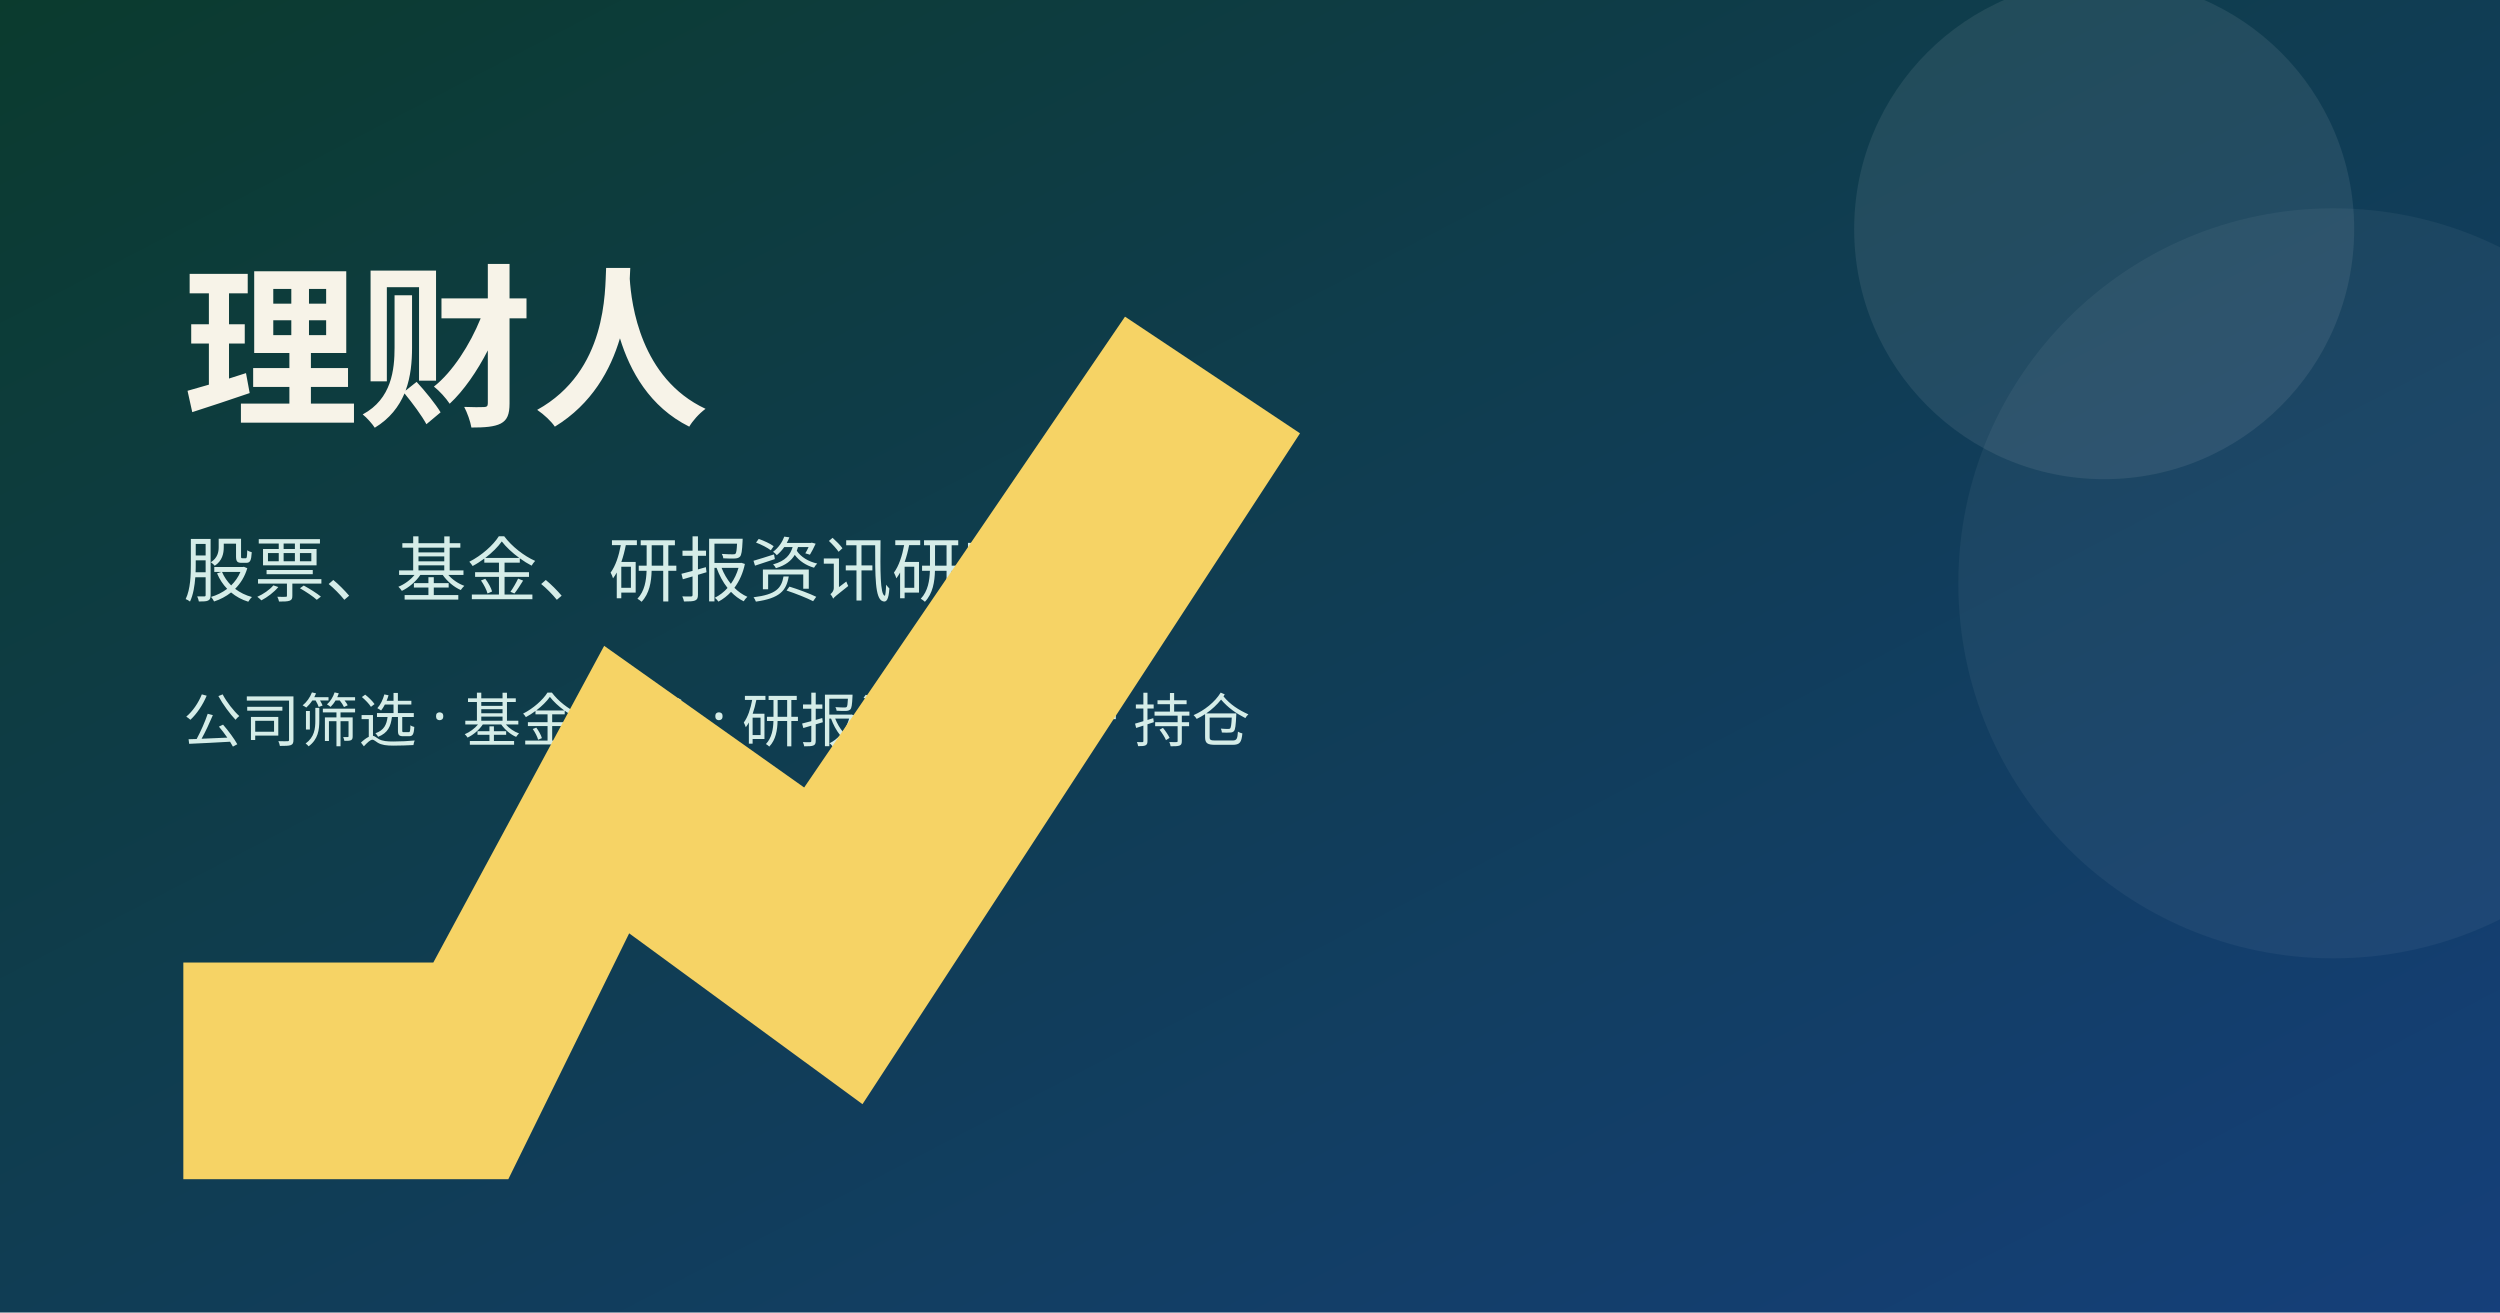
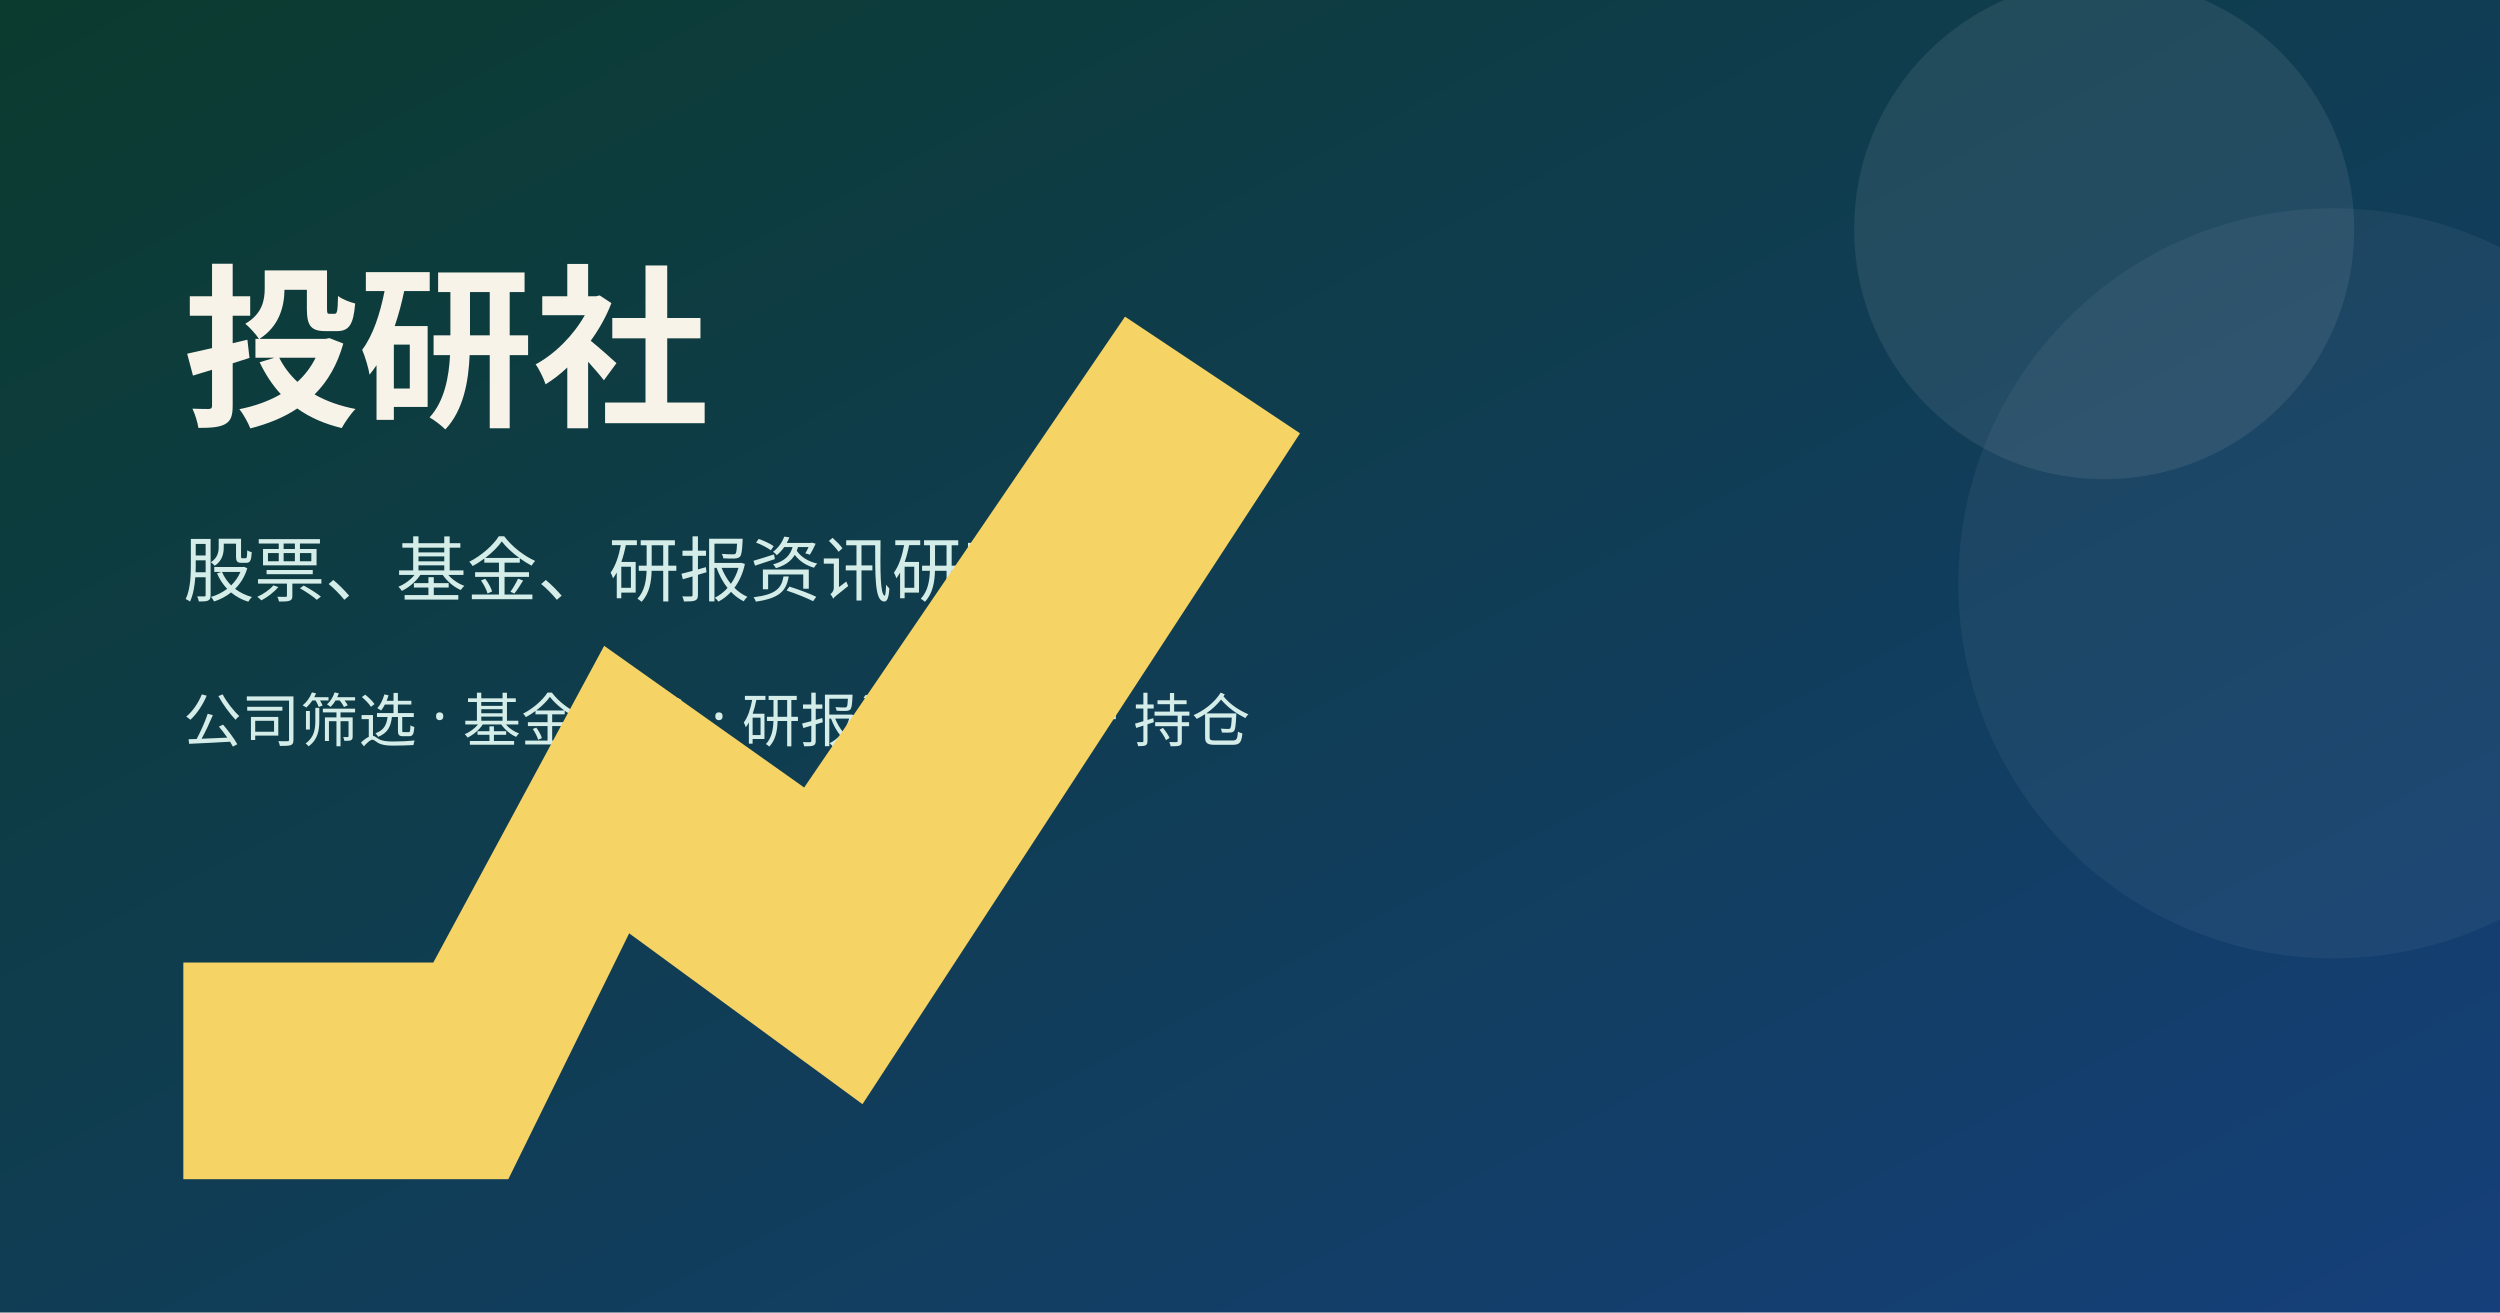
- <svg xmlns="http://www.w3.org/2000/svg" viewBox="0 0 1200 630" role="img" aria-label="理财人">
+ <svg xmlns="http://www.w3.org/2000/svg" viewBox="0 0 1200 630" role="img" aria-label="投研社">
  <defs>
    <linearGradient id="bg" x1="0" x2="1" y1="0" y2="1">
      <stop offset="0%" stop-color="#0b3b2e" />
      <stop offset="100%" stop-color="#153f7a" />
    </linearGradient>
  </defs>
  <rect width="1200" height="630" fill="url(#bg)" />
  <circle cx="1010" cy="110" r="120" fill="#ffffff" fill-opacity="0.08" />
  <circle cx="1120" cy="280" r="180" fill="#ffffff" fill-opacity="0.05" />
-   <text x="88" y="198" fill="#f7f3e8" font-family="Georgia, serif" font-size="84" font-weight="700">理财人</text>
+   <text x="88" y="198" fill="#f7f3e8" font-family="Georgia, serif" font-size="84" font-weight="700">投研社</text>
  <text x="88" y="286" fill="#d5ede8" font-family="PingFang SC, Hiragino Sans GB, sans-serif" font-size="34">股票、基金、研报资讯研究入口</text>
  <text x="88" y="356" fill="#d5ede8" font-family="PingFang SC, Hiragino Sans GB, sans-serif" font-size="28">公司筛选 · 基金排名 · 研报资讯 · 13F 持仓</text>
  <path d="M88 462h120l82-152 96 68 154-226 84 56-210 322-112-82-58 118H88z" fill="#f6d365" />
</svg>
